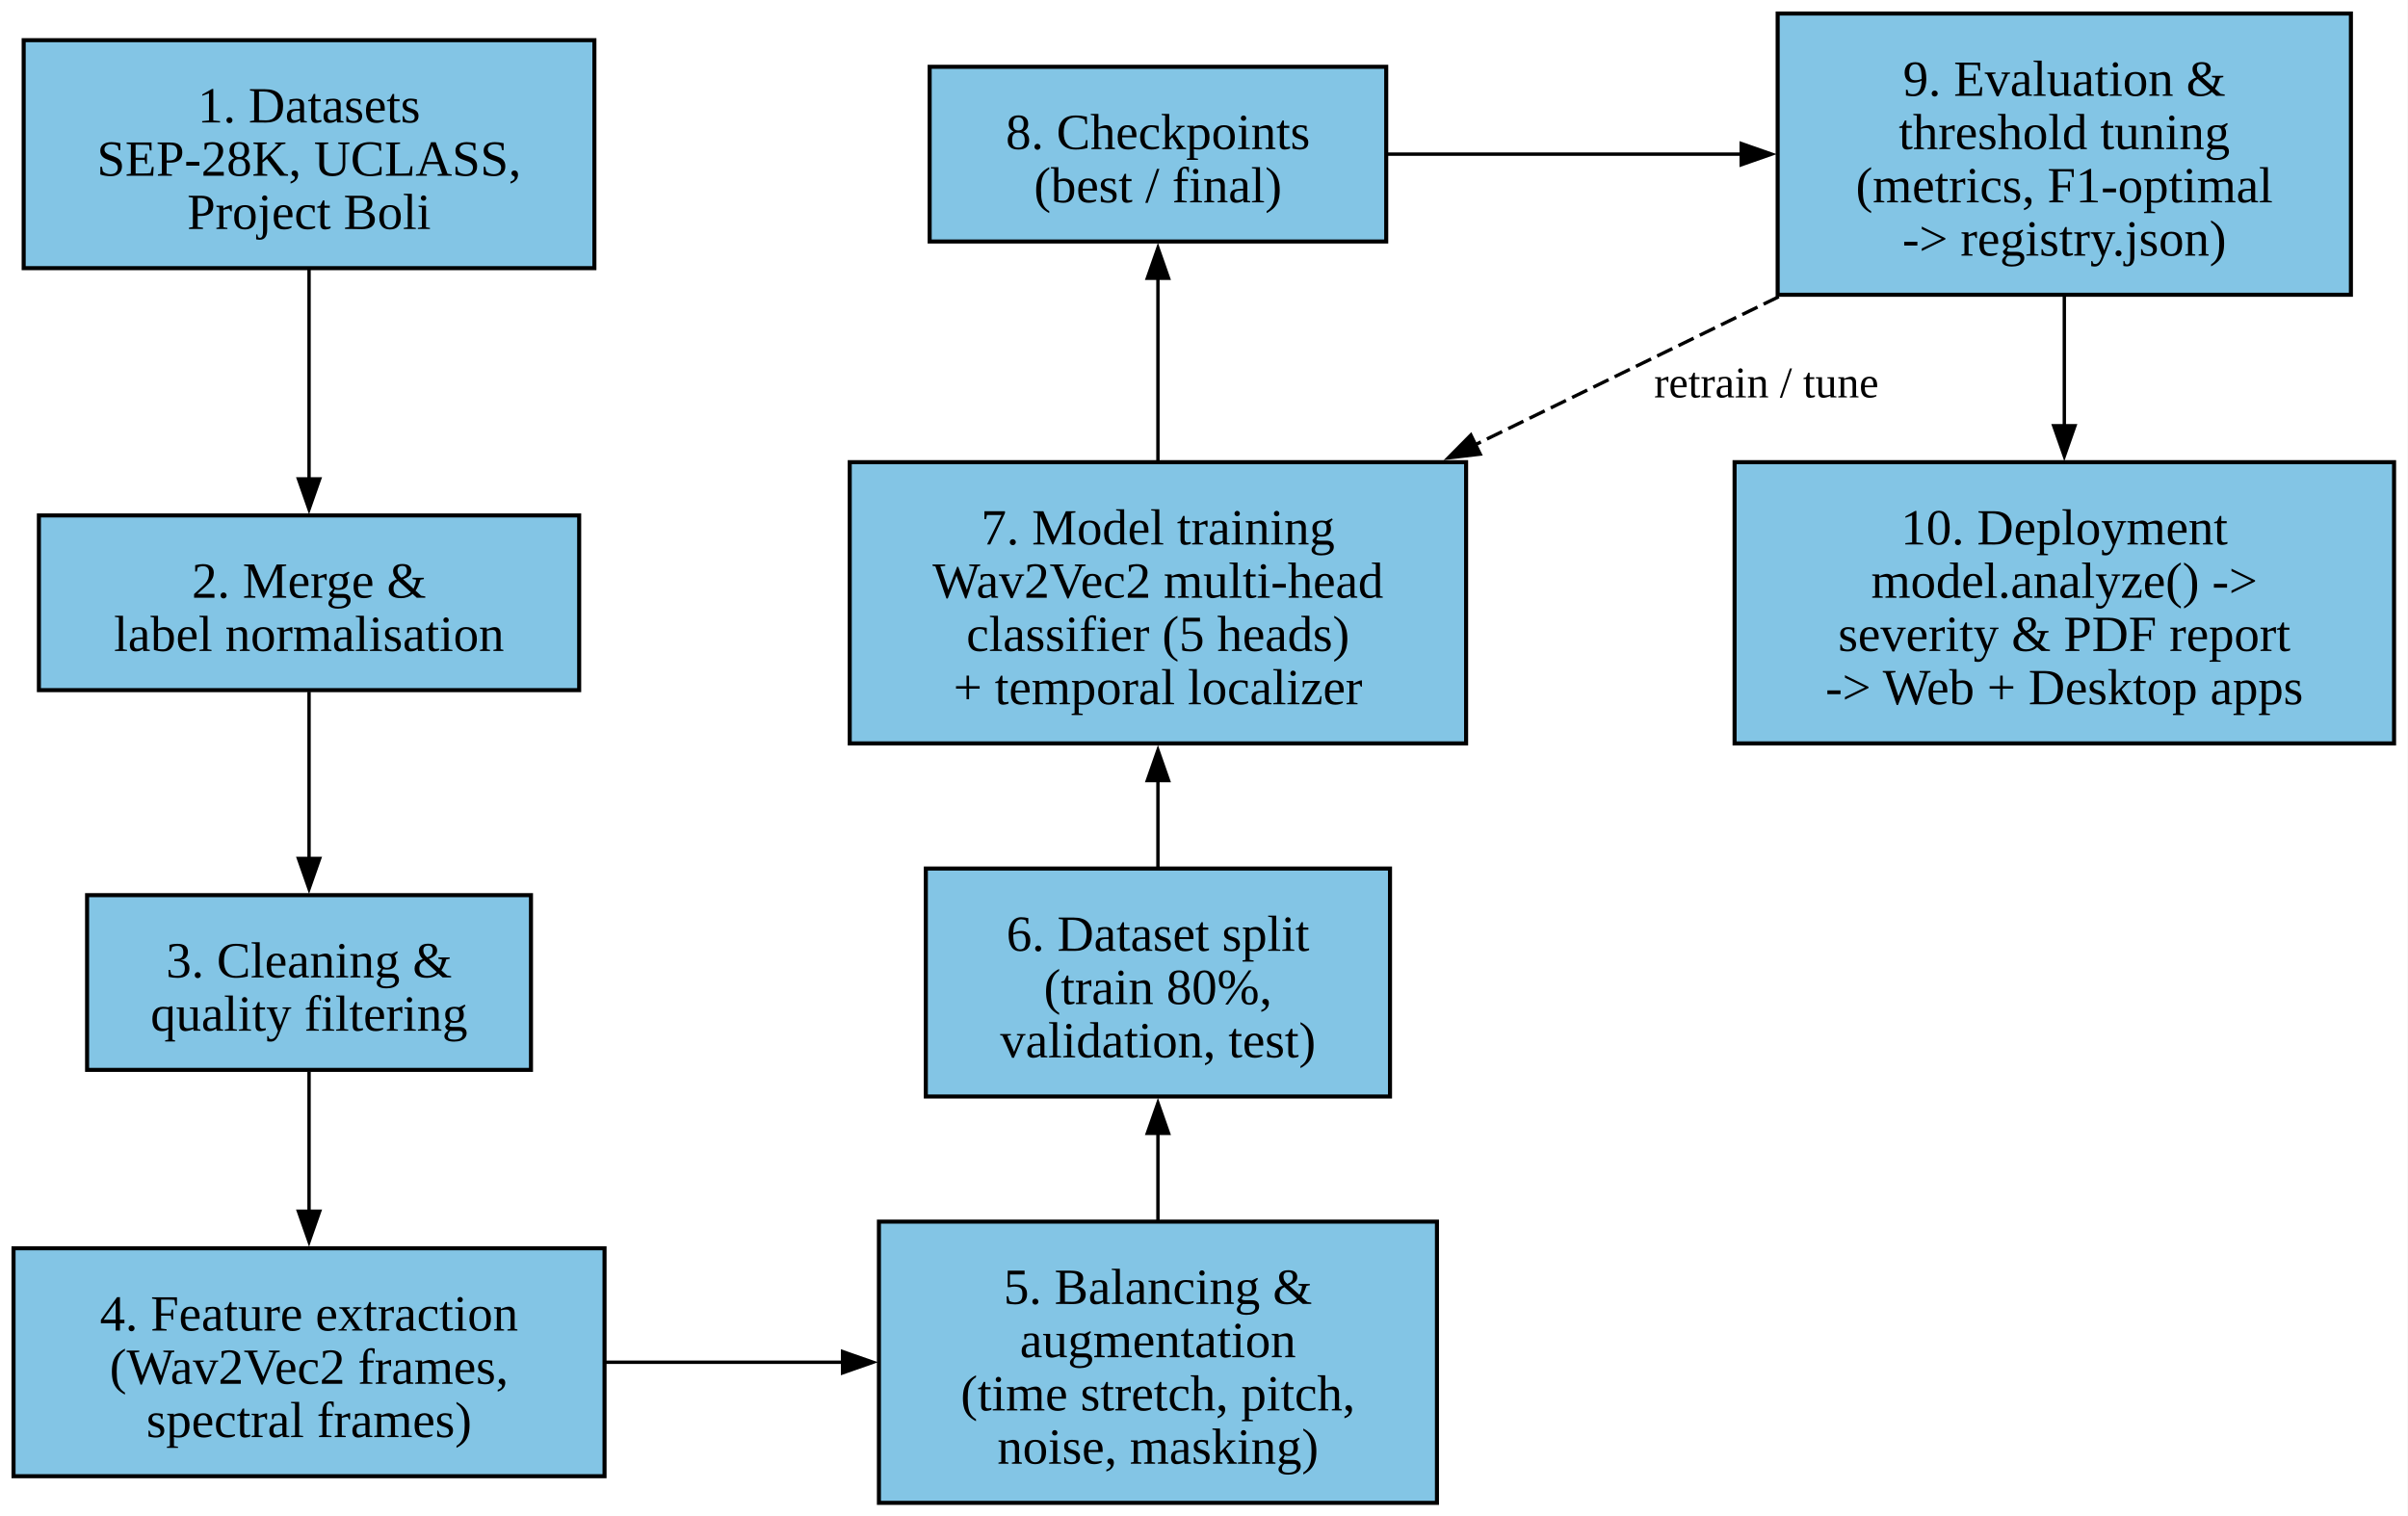
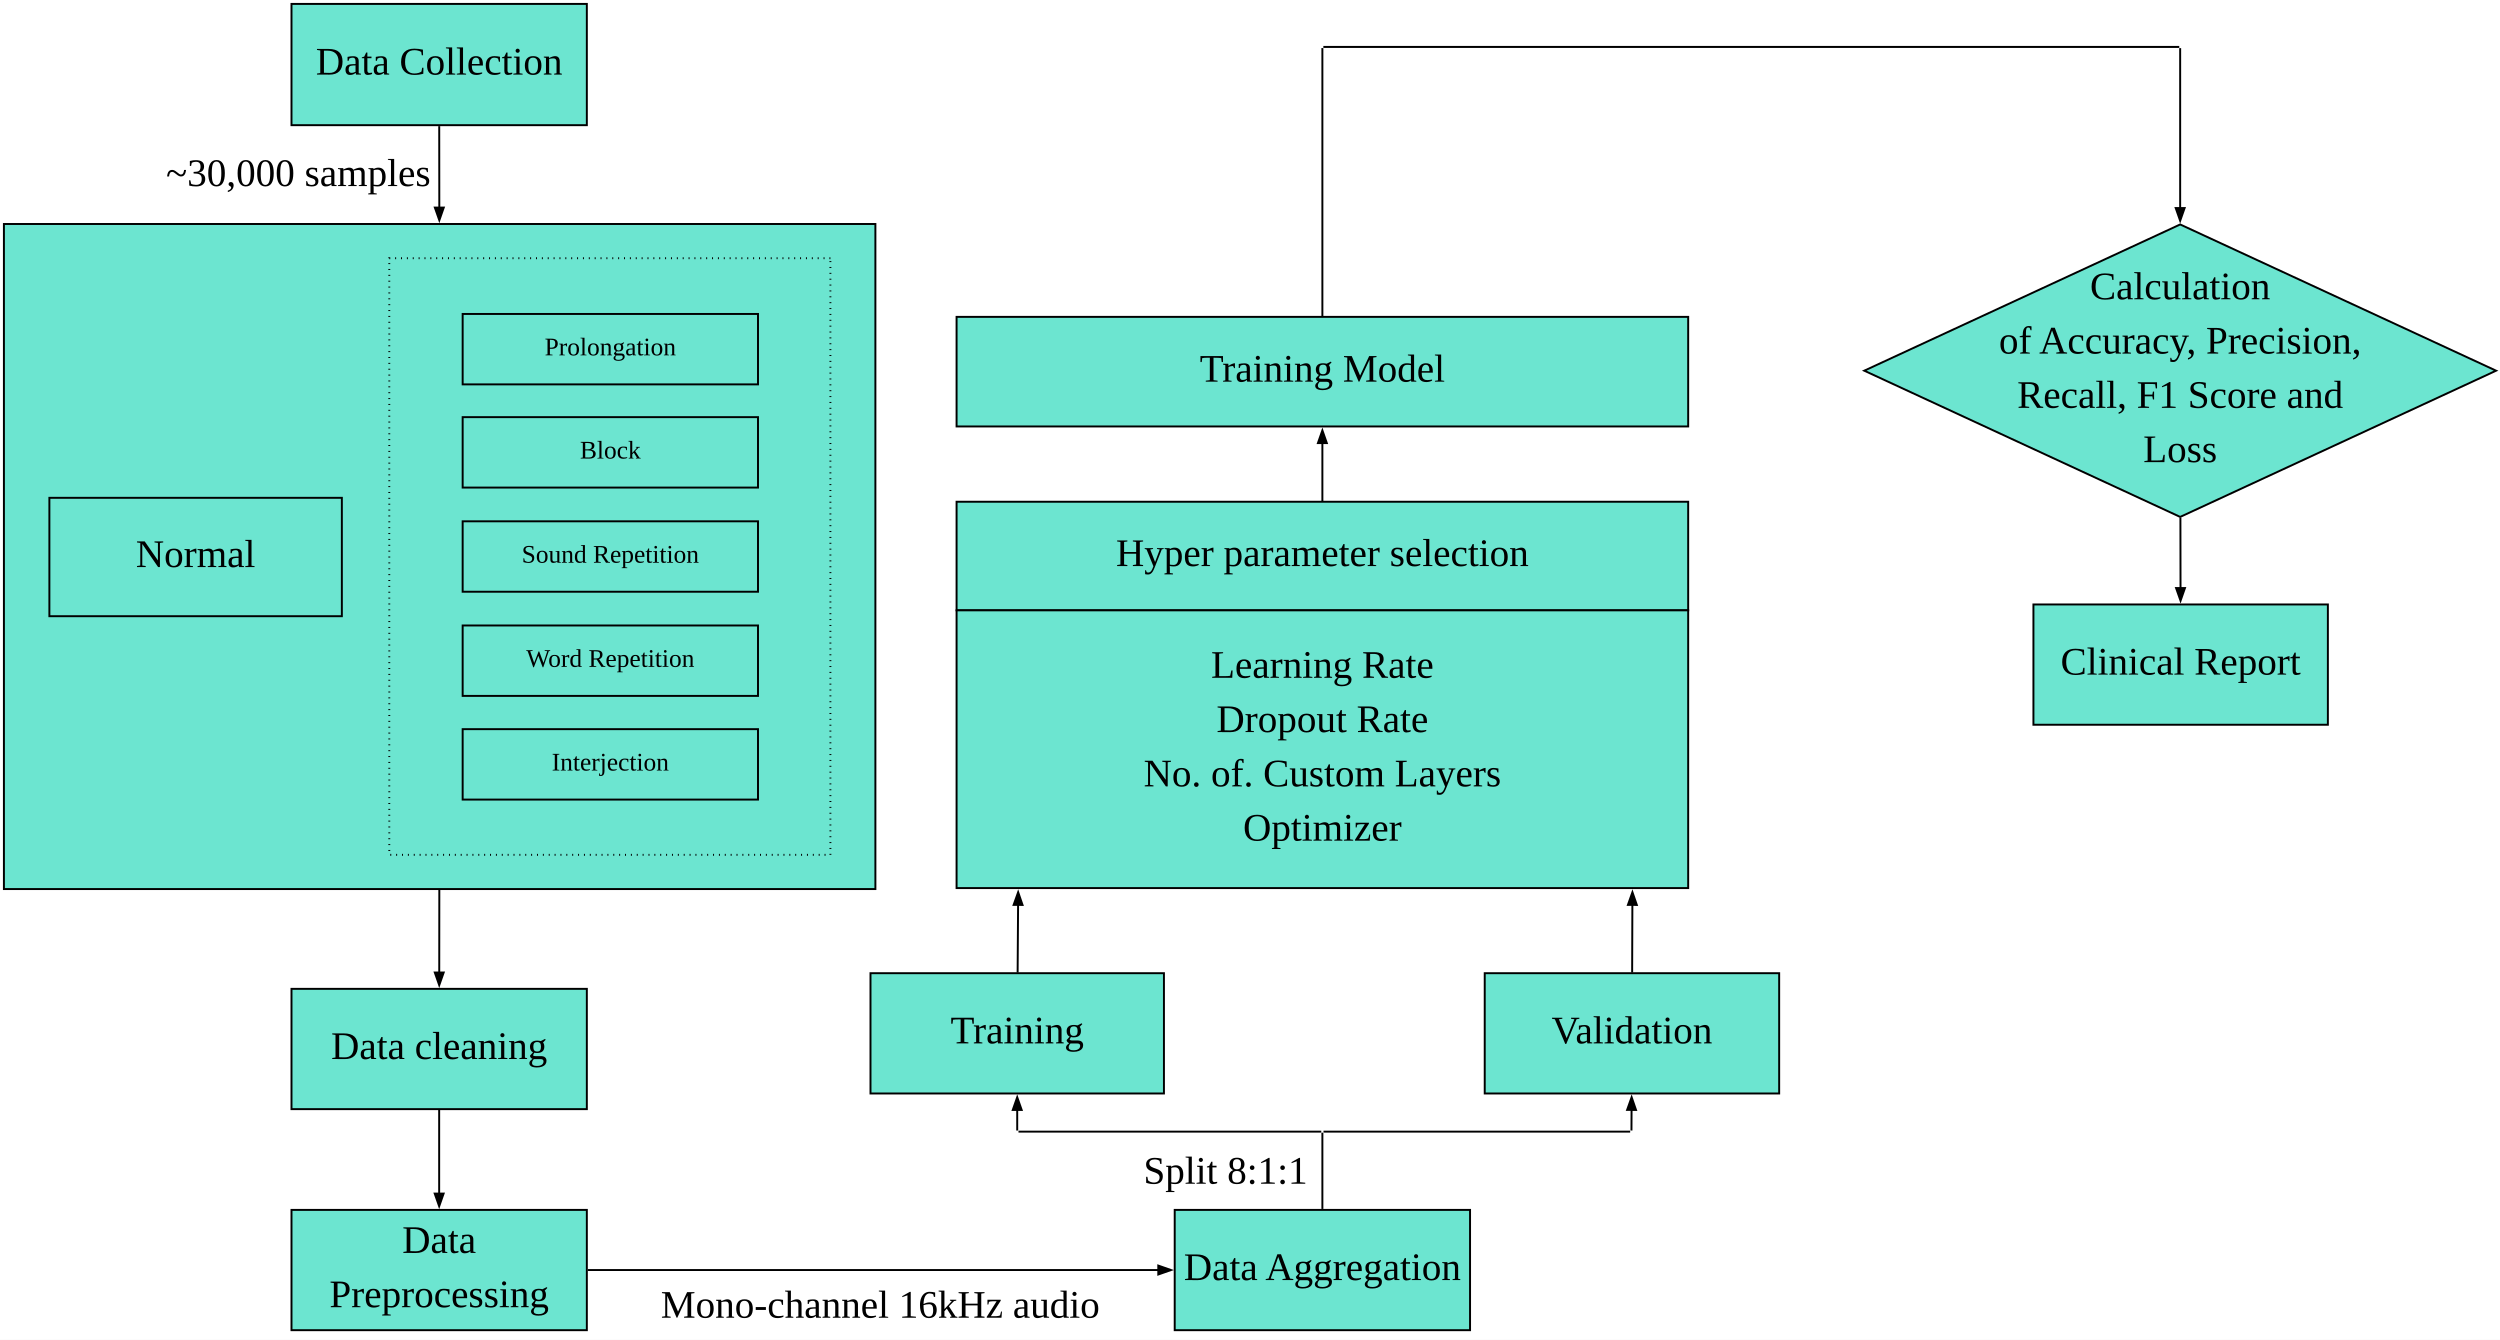
- <svg xmlns="http://www.w3.org/2000/svg" width="712pt" height="448pt" viewBox="0.00 0.00 712.00 448.00">
-   <g id="graph0" class="graph" transform="scale(1 1) rotate(0) translate(4 444.39)">
-     <polygon fill="white" stroke="none" points="-4,4 -4,-444.39 707.88,-444.39 707.88,4 -4,4" />
+ <svg xmlns="http://www.w3.org/2000/svg" width="2556pt" height="1370pt" viewBox="0.00 0.00 2556.00 1370.00">
+   <g id="graph0" class="graph" transform="scale(1 1) rotate(0) translate(4 1365.79)">
+     <polygon fill="white" stroke="none" points="-4,4 -4,-1365.79 2551.99,-1365.79 2551.99,4 -4,4" />
    <g id="node1" class="node">
-       <polygon fill="#83c5e5" stroke="black" stroke-width="1.2" points="171.75,-432.51 3,-432.51 3,-365.1 171.75,-365.1 171.75,-432.51" />
-       <text xml:space="preserve" text-anchor="middle" x="87.38" y="-408.18" font-family="Times New Roman" font-size="15.00">1. Datasets</text>
-       <text xml:space="preserve" text-anchor="middle" x="87.38" y="-392.43" font-family="Times New Roman" font-size="15.00">SEP-28K, UCLASS,</text>
-       <text xml:space="preserve" text-anchor="middle" x="87.38" y="-376.68" font-family="Times New Roman" font-size="15.00">Project Boli</text>
+       <polygon fill="#6ce5d0" stroke="black" stroke-width="2" points="595.98,-1361.79 294.02,-1361.79 294.02,-1237.81 595.98,-1237.81 595.98,-1361.79" />
+       <text xml:space="preserve" text-anchor="middle" x="445" y="-1289.55" font-family="Times New Roman" font-size="40.00">Data Collection</text>
    </g>
    <g id="node2" class="node">
-       <polygon fill="#83c5e5" stroke="black" stroke-width="1.2" points="167.25,-291.98 7.5,-291.98 7.5,-240.32 167.25,-240.32 167.25,-291.98" />
-       <text xml:space="preserve" text-anchor="middle" x="87.38" y="-267.65" font-family="Times New Roman" font-size="15.00">2. Merge &amp;</text>
-       <text xml:space="preserve" text-anchor="middle" x="87.38" y="-251.9" font-family="Times New Roman" font-size="15.00">label normalisation</text>
+       <polygon fill="#6ce5d0" stroke="black" stroke-width="2" points="891,-1136.78 0,-1136.78 0,-456.82 891,-456.82 891,-1136.78" />
    </g>
    <g id="edge1" class="edge">
-       <path fill="none" stroke="black" d="M87.38,-364.84C87.38,-345.83 87.38,-321.93 87.38,-302.53" />
-       <polygon fill="black" stroke="black" points="90.53,-302.79 87.38,-293.79 84.23,-302.79 90.53,-302.79" />
+       <path fill="none" stroke="black" stroke-width="2" d="M445.06,-1236.86C445.09,-1213.3 445.11,-1184.55 445.15,-1153.15" />
+       <polygon fill="black" stroke="black" stroke-width="2" points="449.7,-1153.57 445.16,-1140.56 440.6,-1153.56 449.7,-1153.57" />
+     </g>
+     <g id="node10" class="node">
+       <polygon fill="#6ce5d0" stroke="black" stroke-width="2" points="595.98,-354.79 294.02,-354.79 294.02,-231.81 595.98,-231.81 595.98,-354.79" />
+       <text xml:space="preserve" text-anchor="middle" x="445" y="-283.05" font-family="Times New Roman" font-size="40.00">Data cleaning</text>
+     </g>
+     <g id="edge2" class="edge">
+       <path fill="none" stroke="black" stroke-width="2" d="M445.16,-456.08C445.13,-425.04 445.1,-396.07 445.08,-371.43" />
+       <polygon fill="black" stroke="black" stroke-width="2" points="449.63,-371.51 445.06,-358.52 440.53,-371.52 449.63,-371.51" />
+     </g>
+     <g id="node3" class="node">
+       <polygon fill="#6ce5d0" stroke="black" stroke-width="2" points="345.51,-856.82 46.49,-856.82 46.49,-735.78 345.51,-735.78 345.51,-856.82" />
+       <text xml:space="preserve" text-anchor="middle" x="196" y="-786.05" font-family="Times New Roman" font-size="40.00">Normal</text>
+     </g>
+     <g id="node4" class="node">
+       <polygon fill="#6ce5d0" stroke="black" stroke-width="2" stroke-dasharray="1,5" points="845,-1101.79 394,-1101.79 394,-491.81 845,-491.81 845,-1101.79" />
+     </g>
+     <g id="node5" class="node">
+       <polygon fill="#6ce5d0" stroke="black" stroke-width="2" points="770.98,-1044.8 469.02,-1044.8 469.02,-972.8 770.98,-972.8 770.98,-1044.8" />
+       <text xml:space="preserve" text-anchor="middle" x="620" y="-1002.47" font-family="Times New Roman" font-size="26.00">Prolongation</text>
+     </g>
+     <g id="node6" class="node">
+       <polygon fill="#6ce5d0" stroke="black" stroke-width="2" points="770.98,-939.3 469.02,-939.3 469.02,-867.3 770.98,-867.3 770.98,-939.3" />
+       <text xml:space="preserve" text-anchor="middle" x="620" y="-896.97" font-family="Times New Roman" font-size="26.00">Block</text>
+     </g>
+     <g id="node7" class="node">
+       <polygon fill="#6ce5d0" stroke="black" stroke-width="2" points="770.98,-832.8 469.02,-832.8 469.02,-760.8 770.98,-760.8 770.98,-832.8" />
+       <text xml:space="preserve" text-anchor="middle" x="620" y="-790.47" font-family="Times New Roman" font-size="26.00">Sound Repetition</text>
    </g>
    <g id="node8" class="node">
-       <polygon fill="#83c5e5" stroke="black" stroke-width="1.2" points="405.88,-424.64 270.88,-424.64 270.88,-372.98 405.88,-372.98 405.88,-424.64" />
-       <text xml:space="preserve" text-anchor="middle" x="338.38" y="-400.31" font-family="Times New Roman" font-size="15.00">8. Checkpoints</text>
-       <text xml:space="preserve" text-anchor="middle" x="338.38" y="-384.56" font-family="Times New Roman" font-size="15.00">(best / final)</text>
+       <polygon fill="#6ce5d0" stroke="black" stroke-width="2" points="770.98,-726.3 469.02,-726.3 469.02,-654.3 770.98,-654.3 770.98,-726.3" />
+       <text xml:space="preserve" text-anchor="middle" x="620" y="-683.98" font-family="Times New Roman" font-size="26.00">Word Repetition</text>
    </g>
-     <g id="node3" class="node">
-       <polygon fill="#83c5e5" stroke="black" stroke-width="1.2" points="153,-179.7 21.75,-179.7 21.75,-128.03 153,-128.03 153,-179.7" />
-       <text xml:space="preserve" text-anchor="middle" x="87.38" y="-155.37" font-family="Times New Roman" font-size="15.00">3. Cleaning &amp;</text>
-       <text xml:space="preserve" text-anchor="middle" x="87.38" y="-139.62" font-family="Times New Roman" font-size="15.00">quality filtering</text>
+     <g id="node9" class="node">
+       <polygon fill="#6ce5d0" stroke="black" stroke-width="2" points="770.98,-620.3 469.02,-620.3 469.02,-548.3 770.98,-548.3 770.98,-620.3" />
+       <text xml:space="preserve" text-anchor="middle" x="620" y="-577.97" font-family="Times New Roman" font-size="26.00">Interjection</text>
    </g>
-     <g id="edge2" class="edge">
-       <path fill="none" stroke="black" d="M87.38,-239.85C87.38,-225.14 87.38,-206.37 87.38,-190.22" />
-       <polygon fill="black" stroke="black" points="90.53,-190.56 87.38,-181.56 84.23,-190.56 90.53,-190.56" />
-     </g>
-     <g id="node7" class="node">
-       <polygon fill="#83c5e5" stroke="black" stroke-width="1.2" points="429.5,-307.73 247.25,-307.73 247.25,-224.57 429.5,-224.57 429.5,-307.73" />
-       <text xml:space="preserve" text-anchor="middle" x="338.38" y="-283.4" font-family="Times New Roman" font-size="15.00">7. Model training</text>
-       <text xml:space="preserve" text-anchor="middle" x="338.38" y="-267.65" font-family="Times New Roman" font-size="15.00">Wav2Vec2 multi-head</text>
-       <text xml:space="preserve" text-anchor="middle" x="338.38" y="-251.9" font-family="Times New Roman" font-size="15.00">classifier (5 heads)</text>
-       <text xml:space="preserve" text-anchor="middle" x="338.38" y="-236.15" font-family="Times New Roman" font-size="15.00">+ temporal localizer</text>
-     </g>
-     <g id="node4" class="node">
-       <polygon fill="#83c5e5" stroke="black" stroke-width="1.2" points="174.75,-75.28 0,-75.28 0,-7.88 174.75,-7.88 174.75,-75.28" />
-       <text xml:space="preserve" text-anchor="middle" x="87.38" y="-50.95" font-family="Times New Roman" font-size="15.00">4. Feature extraction</text>
-       <text xml:space="preserve" text-anchor="middle" x="87.38" y="-35.2" font-family="Times New Roman" font-size="15.00">(Wav2Vec2 frames,</text>
-       <text xml:space="preserve" text-anchor="middle" x="87.38" y="-19.45" font-family="Times New Roman" font-size="15.00">spectral frames)</text>
+     <g id="node11" class="node">
+       <polygon fill="#6ce5d0" stroke="black" stroke-width="2" points="595.98,-128.79 294.02,-128.79 294.02,-5.81 595.98,-5.81 595.98,-128.79" />
+       <text xml:space="preserve" text-anchor="middle" x="445" y="-84.8" font-family="Times New Roman" font-size="40.00">Data</text>
+       <text xml:space="preserve" text-anchor="middle" x="445" y="-29.3" font-family="Times New Roman" font-size="40.00">Preprocessing</text>
    </g>
    <g id="edge3" class="edge">
-       <path fill="none" stroke="black" d="M87.38,-127.56C87.38,-115.3 87.38,-100.22 87.38,-86.18" />
-       <polygon fill="black" stroke="black" points="90.53,-86.23 87.38,-77.23 84.23,-86.23 90.53,-86.23" />
+       <path fill="none" stroke="black" stroke-width="2" d="M445,-230.95C445,-204.39 445,-173.13 445,-145.09" />
+       <polygon fill="black" stroke="black" stroke-width="2" points="449.55,-145.48 445,-132.48 440.45,-145.48 449.55,-145.48" />
    </g>
-     <g id="node6" class="node">
-       <polygon fill="#83c5e5" stroke="black" stroke-width="1.2" points="407,-187.57 269.75,-187.57 269.75,-120.16 407,-120.16 407,-187.57" />
-       <text xml:space="preserve" text-anchor="middle" x="338.38" y="-163.24" font-family="Times New Roman" font-size="15.00">6. Dataset split</text>
-       <text xml:space="preserve" text-anchor="middle" x="338.38" y="-147.49" font-family="Times New Roman" font-size="15.00">(train 80%,</text>
-       <text xml:space="preserve" text-anchor="middle" x="338.38" y="-131.74" font-family="Times New Roman" font-size="15.00">validation, test)</text>
-     </g>
-     <g id="node5" class="node">
-       <polygon fill="#83c5e5" stroke="black" stroke-width="1.2" points="420.88,-83.16 255.88,-83.16 255.88,0 420.88,0 420.88,-83.16" />
-       <text xml:space="preserve" text-anchor="middle" x="338.38" y="-58.83" font-family="Times New Roman" font-size="15.00">5. Balancing &amp;</text>
-       <text xml:space="preserve" text-anchor="middle" x="338.38" y="-43.08" font-family="Times New Roman" font-size="15.00">augmentation</text>
-       <text xml:space="preserve" text-anchor="middle" x="338.38" y="-27.33" font-family="Times New Roman" font-size="15.00">(time stretch, pitch,</text>
-       <text xml:space="preserve" text-anchor="middle" x="338.38" y="-11.58" font-family="Times New Roman" font-size="15.00">noise, masking)</text>
+     <g id="node12" class="node">
+       <polygon fill="#6ce5d0" stroke="black" stroke-width="2" points="1498.98,-128.79 1197.02,-128.79 1197.02,-5.81 1498.98,-5.81 1498.98,-128.79" />
+       <text xml:space="preserve" text-anchor="middle" x="1348" y="-57.05" font-family="Times New Roman" font-size="40.00">Data Aggregation</text>
    </g>
    <g id="edge4" class="edge">
-       <path fill="none" stroke="black" d="M175.08,-41.58C187.68,-41.58 226.54,-41.58 245.31,-41.58" />
-       <polygon fill="black" stroke="black" points="245.13,-44.73 254.13,-41.58 245.13,-38.43 245.13,-44.73" />
+       <path fill="none" stroke="black" stroke-width="2" d="M596.91,-67.3C758.4,-67.3 1013.09,-67.3 1180.35,-67.3" />
+       <polygon fill="black" stroke="black" stroke-width="2" points="1180.23,-71.85 1193.23,-67.3 1180.23,-62.75 1180.23,-71.85" />
    </g>
    <g id="edge5" class="edge">
-       <path fill="none" stroke="black" d="M338.38,-109.27C338.38,-100.76 338.38,-91.87 338.38,-83.46" />
-       <polygon fill="black" stroke="black" points="335.23,-109.26 338.38,-118.26 341.53,-109.26 335.23,-109.26" />
+       <path fill="none" stroke="black" stroke-width="2" d="M1348,-129.78C1348,-164.13 1348,-201.12 1348,-207.75" />
+     </g>
+     <g id="node13" class="node">
+       <polygon fill="#6ce5d0" stroke="black" stroke-width="2" points="1186.01,-370.79 885.99,-370.79 885.99,-247.81 1186.01,-247.81 1186.01,-370.79" />
+       <text xml:space="preserve" text-anchor="middle" x="1036" y="-299.05" font-family="Times New Roman" font-size="40.00">Training</text>
+     </g>
+     <g id="edge10" class="edge">
+       <path fill="none" stroke="black" stroke-width="2" d="M1036.42,-371.42C1036.59,-396.63 1036.77,-423.75 1036.89,-440.75" />
+       <polygon fill="black" stroke="black" stroke-width="2" points="1032.33,-440.64 1036.97,-453.61 1041.43,-440.58 1032.33,-440.64" />
+     </g>
+     <g id="node14" class="node">
+       <polygon fill="#6ce5d0" stroke="black" stroke-width="2" points="1815.02,-370.79 1513.98,-370.79 1513.98,-247.81 1815.02,-247.81 1815.02,-370.79" />
+       <text xml:space="preserve" text-anchor="middle" x="1664.5" y="-299.05" font-family="Times New Roman" font-size="40.00">Validation</text>
+     </g>
+     <g id="edge11" class="edge">
+       <path fill="none" stroke="black" stroke-width="2" d="M1664.71,-371.42C1664.79,-396.63 1664.89,-423.75 1664.94,-440.75" />
+       <polygon fill="black" stroke="black" stroke-width="2" points="1660.39,-440.63 1664.99,-453.61 1669.49,-440.59 1660.39,-440.63" />
+     </g>
+     <g id="node15" class="node">
+       <polygon fill="#6ce5d0" stroke="black" stroke-width="2" points="1722,-852.81 974,-852.81 974,-741.79 1722,-741.79 1722,-852.81" />
+       <text xml:space="preserve" text-anchor="middle" x="1348" y="-787.05" font-family="Times New Roman" font-size="40.00">Hyper parameter selection</text>
+     </g>
+     <g id="node17" class="node">
+       <polygon fill="#6ce5d0" stroke="black" stroke-width="2" points="1722,-1041.82 974,-1041.82 974,-929.78 1722,-929.78 1722,-1041.82" />
+       <text xml:space="preserve" text-anchor="middle" x="1348" y="-975.55" font-family="Times New Roman" font-size="40.00">Training Model</text>
+     </g>
+     <g id="edge12" class="edge">
+       <path fill="none" stroke="black" stroke-width="2" d="M1348,-853.6C1348,-872.25 1348,-893.29 1348,-913" />
+       <polygon fill="black" stroke="black" stroke-width="2" points="1343.45,-912.78 1348,-925.78 1352.55,-912.78 1343.45,-912.78" />
+     </g>
+     <g id="node16" class="node">
+       <polygon fill="#6ce5d0" stroke="black" stroke-width="2" points="1722,-741.78 974,-741.78 974,-457.82 1722,-457.82 1722,-741.78" />
+       <text xml:space="preserve" text-anchor="middle" x="1348" y="-672.8" font-family="Times New Roman" font-size="40.00">Learning Rate</text>
+       <text xml:space="preserve" text-anchor="middle" x="1348" y="-617.3" font-family="Times New Roman" font-size="40.00">Dropout Rate</text>
+       <text xml:space="preserve" text-anchor="middle" x="1348" y="-561.8" font-family="Times New Roman" font-size="40.00">No. of. Custom Layers</text>
+       <text xml:space="preserve" text-anchor="middle" x="1348" y="-506.3" font-family="Times New Roman" font-size="40.00">Optimizer</text>
+     </g>
+     <g id="edge13" class="edge">
+       <path fill="none" stroke="black" stroke-width="2" d="M1348,-1042.5C1348,-1132.87 1348,-1301.07 1348,-1316.64" />
+     </g>
+     <g id="node18" class="node">
+       <polygon fill="#6ce5d0" stroke="black" stroke-width="2" points="2225,-1136.31 1902.01,-986.8 2225,-837.29 2547.99,-986.8 2225,-1136.31" />
+       <text xml:space="preserve" text-anchor="middle" x="2225" y="-1059.8" font-family="Times New Roman" font-size="40.00">Calculation</text>
+       <text xml:space="preserve" text-anchor="middle" x="2225" y="-1004.3" font-family="Times New Roman" font-size="40.00">of Accuracy, Precision,</text>
+       <text xml:space="preserve" text-anchor="middle" x="2225" y="-948.8" font-family="Times New Roman" font-size="40.00">Recall, F1 Score and</text>
+       <text xml:space="preserve" text-anchor="middle" x="2225" y="-893.3" font-family="Times New Roman" font-size="40.00">Loss</text>
+     </g>
+     <g id="node19" class="node">
+       <polygon fill="#6ce5d0" stroke="black" stroke-width="2" points="2376.02,-747.79 2074.98,-747.79 2074.98,-624.81 2376.02,-624.81 2376.02,-747.79" />
+       <text xml:space="preserve" text-anchor="middle" x="2225.5" y="-676.05" font-family="Times New Roman" font-size="40.00">Clinical Report</text>
+     </g>
+     <g id="edge16" class="edge">
+       <path fill="none" stroke="black" stroke-width="2" d="M2225.25,-836.55C2225.29,-811.64 2225.33,-786.73 2225.37,-764.56" />
+       <polygon fill="black" stroke="black" stroke-width="2" points="2229.92,-764.6 2225.39,-751.59 2220.82,-764.58 2229.92,-764.6" />
+     </g>
+     <g id="node20" class="node">
+       <text xml:space="preserve" text-anchor="middle" x="301" y="-1175.55" font-family="Times New Roman" font-size="40.00">~30,000 samples</text>
+     </g>
+     <g id="node21" class="node">
+       <text xml:space="preserve" text-anchor="middle" x="1249" y="-155.55" font-family="Times New Roman" font-size="40.00">Split 8:1:1</text>
+     </g>
+     <g id="node22" class="node">
+       <text xml:space="preserve" text-anchor="middle" x="896" y="-18.55" font-family="Times New Roman" font-size="40.00">Mono-channel 16kHz audio</text>
    </g>
    <g id="edge6" class="edge">
-       <path fill="none" stroke="black" d="M338.38,-213.61C338.38,-204.92 338.38,-196.11 338.38,-188.05" />
-       <polygon fill="black" stroke="black" points="335.23,-213.57 338.38,-222.57 341.53,-213.57 335.23,-213.57" />
-     </g>
-     <g id="node10" class="node">
-       <polygon fill="#83c5e5" stroke="black" stroke-width="1.2" points="703.88,-307.73 508.88,-307.73 508.88,-224.57 703.88,-224.57 703.88,-307.73" />
-       <text xml:space="preserve" text-anchor="middle" x="606.38" y="-283.4" font-family="Times New Roman" font-size="15.00">10. Deployment</text>
-       <text xml:space="preserve" text-anchor="middle" x="606.38" y="-267.65" font-family="Times New Roman" font-size="15.00">model.analyze() -&gt;</text>
-       <text xml:space="preserve" text-anchor="middle" x="606.38" y="-251.9" font-family="Times New Roman" font-size="15.00">severity &amp; PDF report</text>
-       <text xml:space="preserve" text-anchor="middle" x="606.38" y="-236.15" font-family="Times New Roman" font-size="15.00">-&gt; Web + Desktop apps</text>
+       <path fill="none" stroke="black" stroke-width="2" d="M1346.87,-208.8C1327.25,-208.8 1058.28,-208.8 1037.3,-208.8" />
    </g>
    <g id="edge7" class="edge">
-       <path fill="none" stroke="black" d="M338.38,-362.19C338.38,-345.5 338.38,-325.52 338.38,-308.2" />
-       <polygon fill="black" stroke="black" points="335.23,-362.1 338.38,-371.1 341.53,-362.1 335.23,-362.1" />
-     </g>
-     <g id="node9" class="node">
-       <polygon fill="#83c5e5" stroke="black" stroke-width="1.2" points="691.12,-440.39 521.62,-440.39 521.62,-357.23 691.12,-357.23 691.12,-440.39" />
-       <text xml:space="preserve" text-anchor="middle" x="606.38" y="-416.06" font-family="Times New Roman" font-size="15.00">9. Evaluation &amp;</text>
-       <text xml:space="preserve" text-anchor="middle" x="606.38" y="-400.31" font-family="Times New Roman" font-size="15.00">threshold tuning</text>
-       <text xml:space="preserve" text-anchor="middle" x="606.38" y="-384.56" font-family="Times New Roman" font-size="15.00">(metrics, F1-optimal</text>
-       <text xml:space="preserve" text-anchor="middle" x="606.38" y="-368.81" font-family="Times New Roman" font-size="15.00">-&gt; registry.json)</text>
+       <path fill="none" stroke="black" stroke-width="2" d="M1349.14,-208.8C1369.02,-208.8 1641.44,-208.8 1662.69,-208.8" />
    </g>
    <g id="edge8" class="edge">
-       <path fill="none" stroke="black" d="M406.08,-398.81C418.54,-398.81 427.71,-398.81 427.71,-398.81 427.71,-398.81 486.68,-398.81 511.11,-398.81" />
-       <polygon fill="black" stroke="black" points="510.84,-401.96 519.84,-398.81 510.84,-395.66 510.84,-401.96" />
+       <path fill="none" stroke="black" stroke-width="2" d="M1036,-209.93C1036,-212.79 1036,-220.82 1036,-231.17" />
+       <polygon fill="black" stroke="black" stroke-width="2" points="1031.45,-231 1036,-244 1040.55,-231 1031.45,-231" />
+     </g>
+     <g id="edge9" class="edge">
+       <path fill="none" stroke="black" stroke-width="2" d="M1664.01,-209.93C1664.02,-212.79 1664.06,-220.82 1664.11,-231.17" />
+       <polygon fill="black" stroke="black" stroke-width="2" points="1659.56,-231.02 1664.18,-244 1668.66,-230.98 1659.56,-231.02" />
    </g>
    <g id="edge14" class="edge">
-       <path fill="none" stroke="black" stroke-dasharray="5,2" d="M521.95,-356.65C493.43,-342.74 461.42,-327.14 432.22,-312.9" />
-       <polygon fill="black" stroke="black" points="433.67,-310.11 424.2,-308.99 430.91,-315.77 433.67,-310.11" />
-       <text xml:space="preserve" text-anchor="middle" x="518.29" y="-326.88" font-family="Times New Roman" font-size="13.00">retrain / tune</text>
+       <path fill="none" stroke="black" stroke-width="2" d="M1348.99,-1317.8C1381.28,-1317.8 2192.38,-1317.8 2224.05,-1317.8" />
    </g>
-     <g id="edge9" class="edge">
-       <path fill="none" stroke="black" d="M606.38,-356.83C606.38,-344.67 606.38,-331.19 606.38,-318.46" />
-       <polygon fill="black" stroke="black" points="609.53,-318.5 606.38,-309.5 603.23,-318.5 609.53,-318.5" />
+     <g id="edge15" class="edge">
+       <path fill="none" stroke="black" stroke-width="2" d="M2225,-1316.6C2225,-1306.19 2225,-1229.62 2225,-1152.88" />
+       <polygon fill="black" stroke="black" stroke-width="2" points="2229.55,-1153.07 2225,-1140.07 2220.45,-1153.07 2229.55,-1153.07" />
    </g>
  </g>
</svg>
